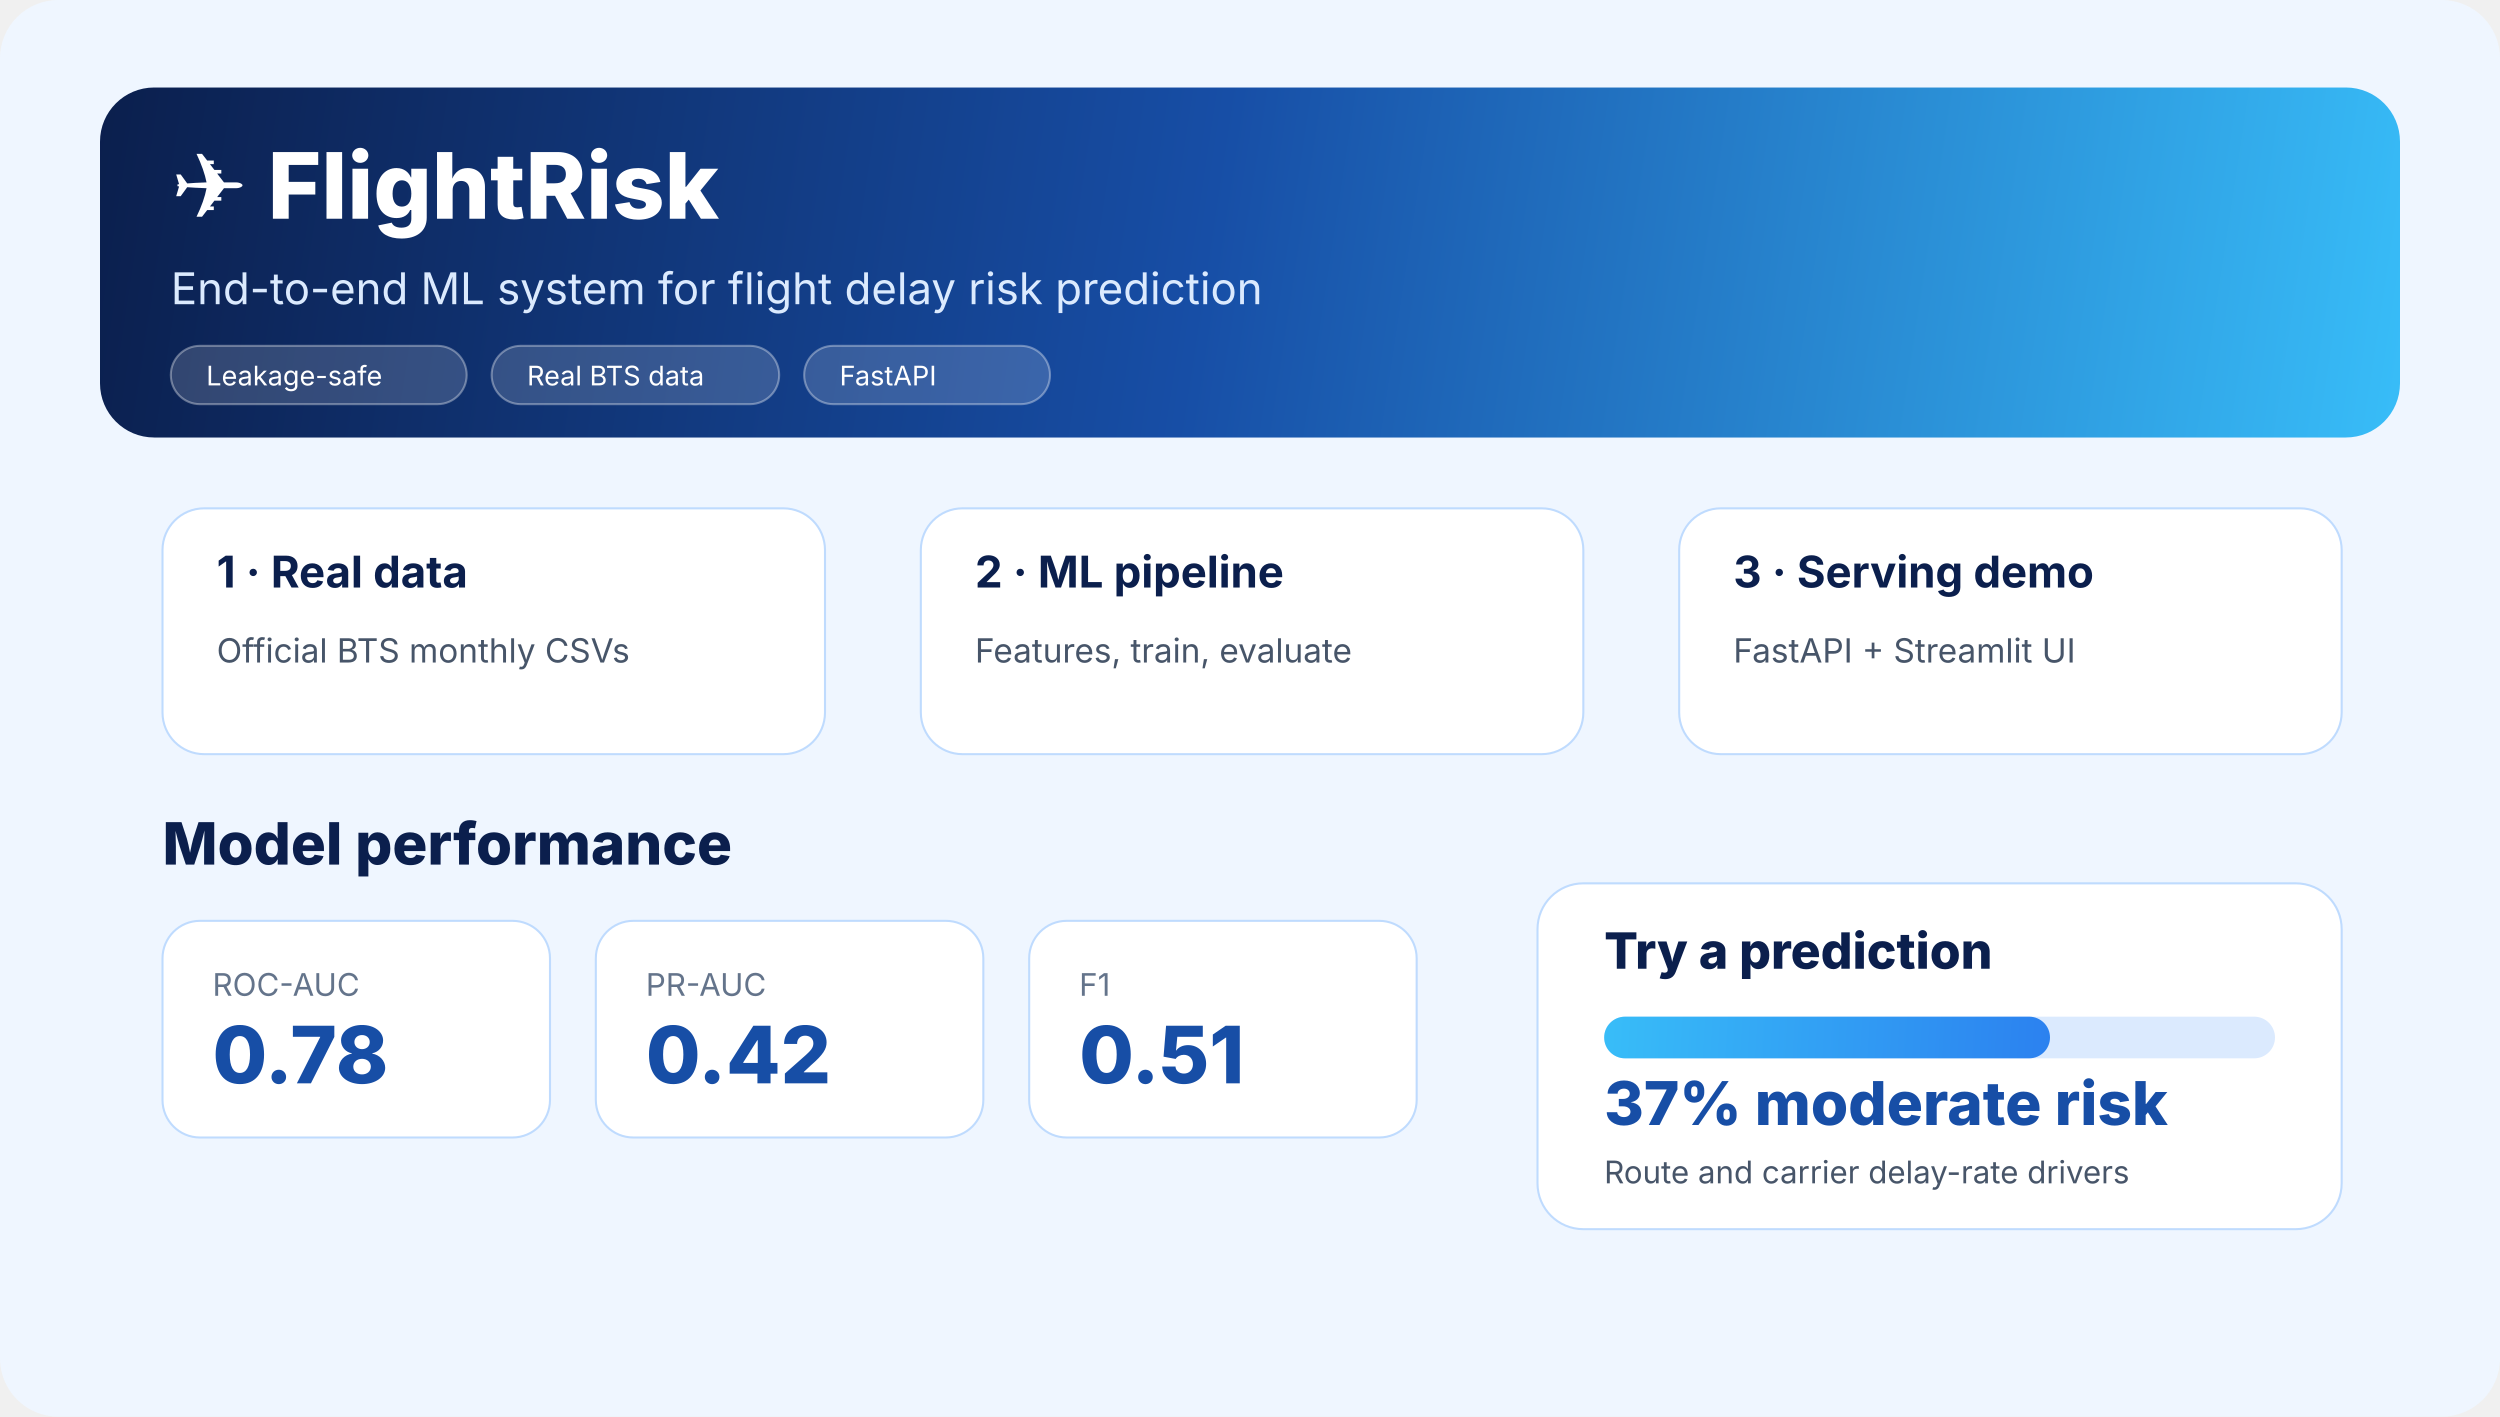
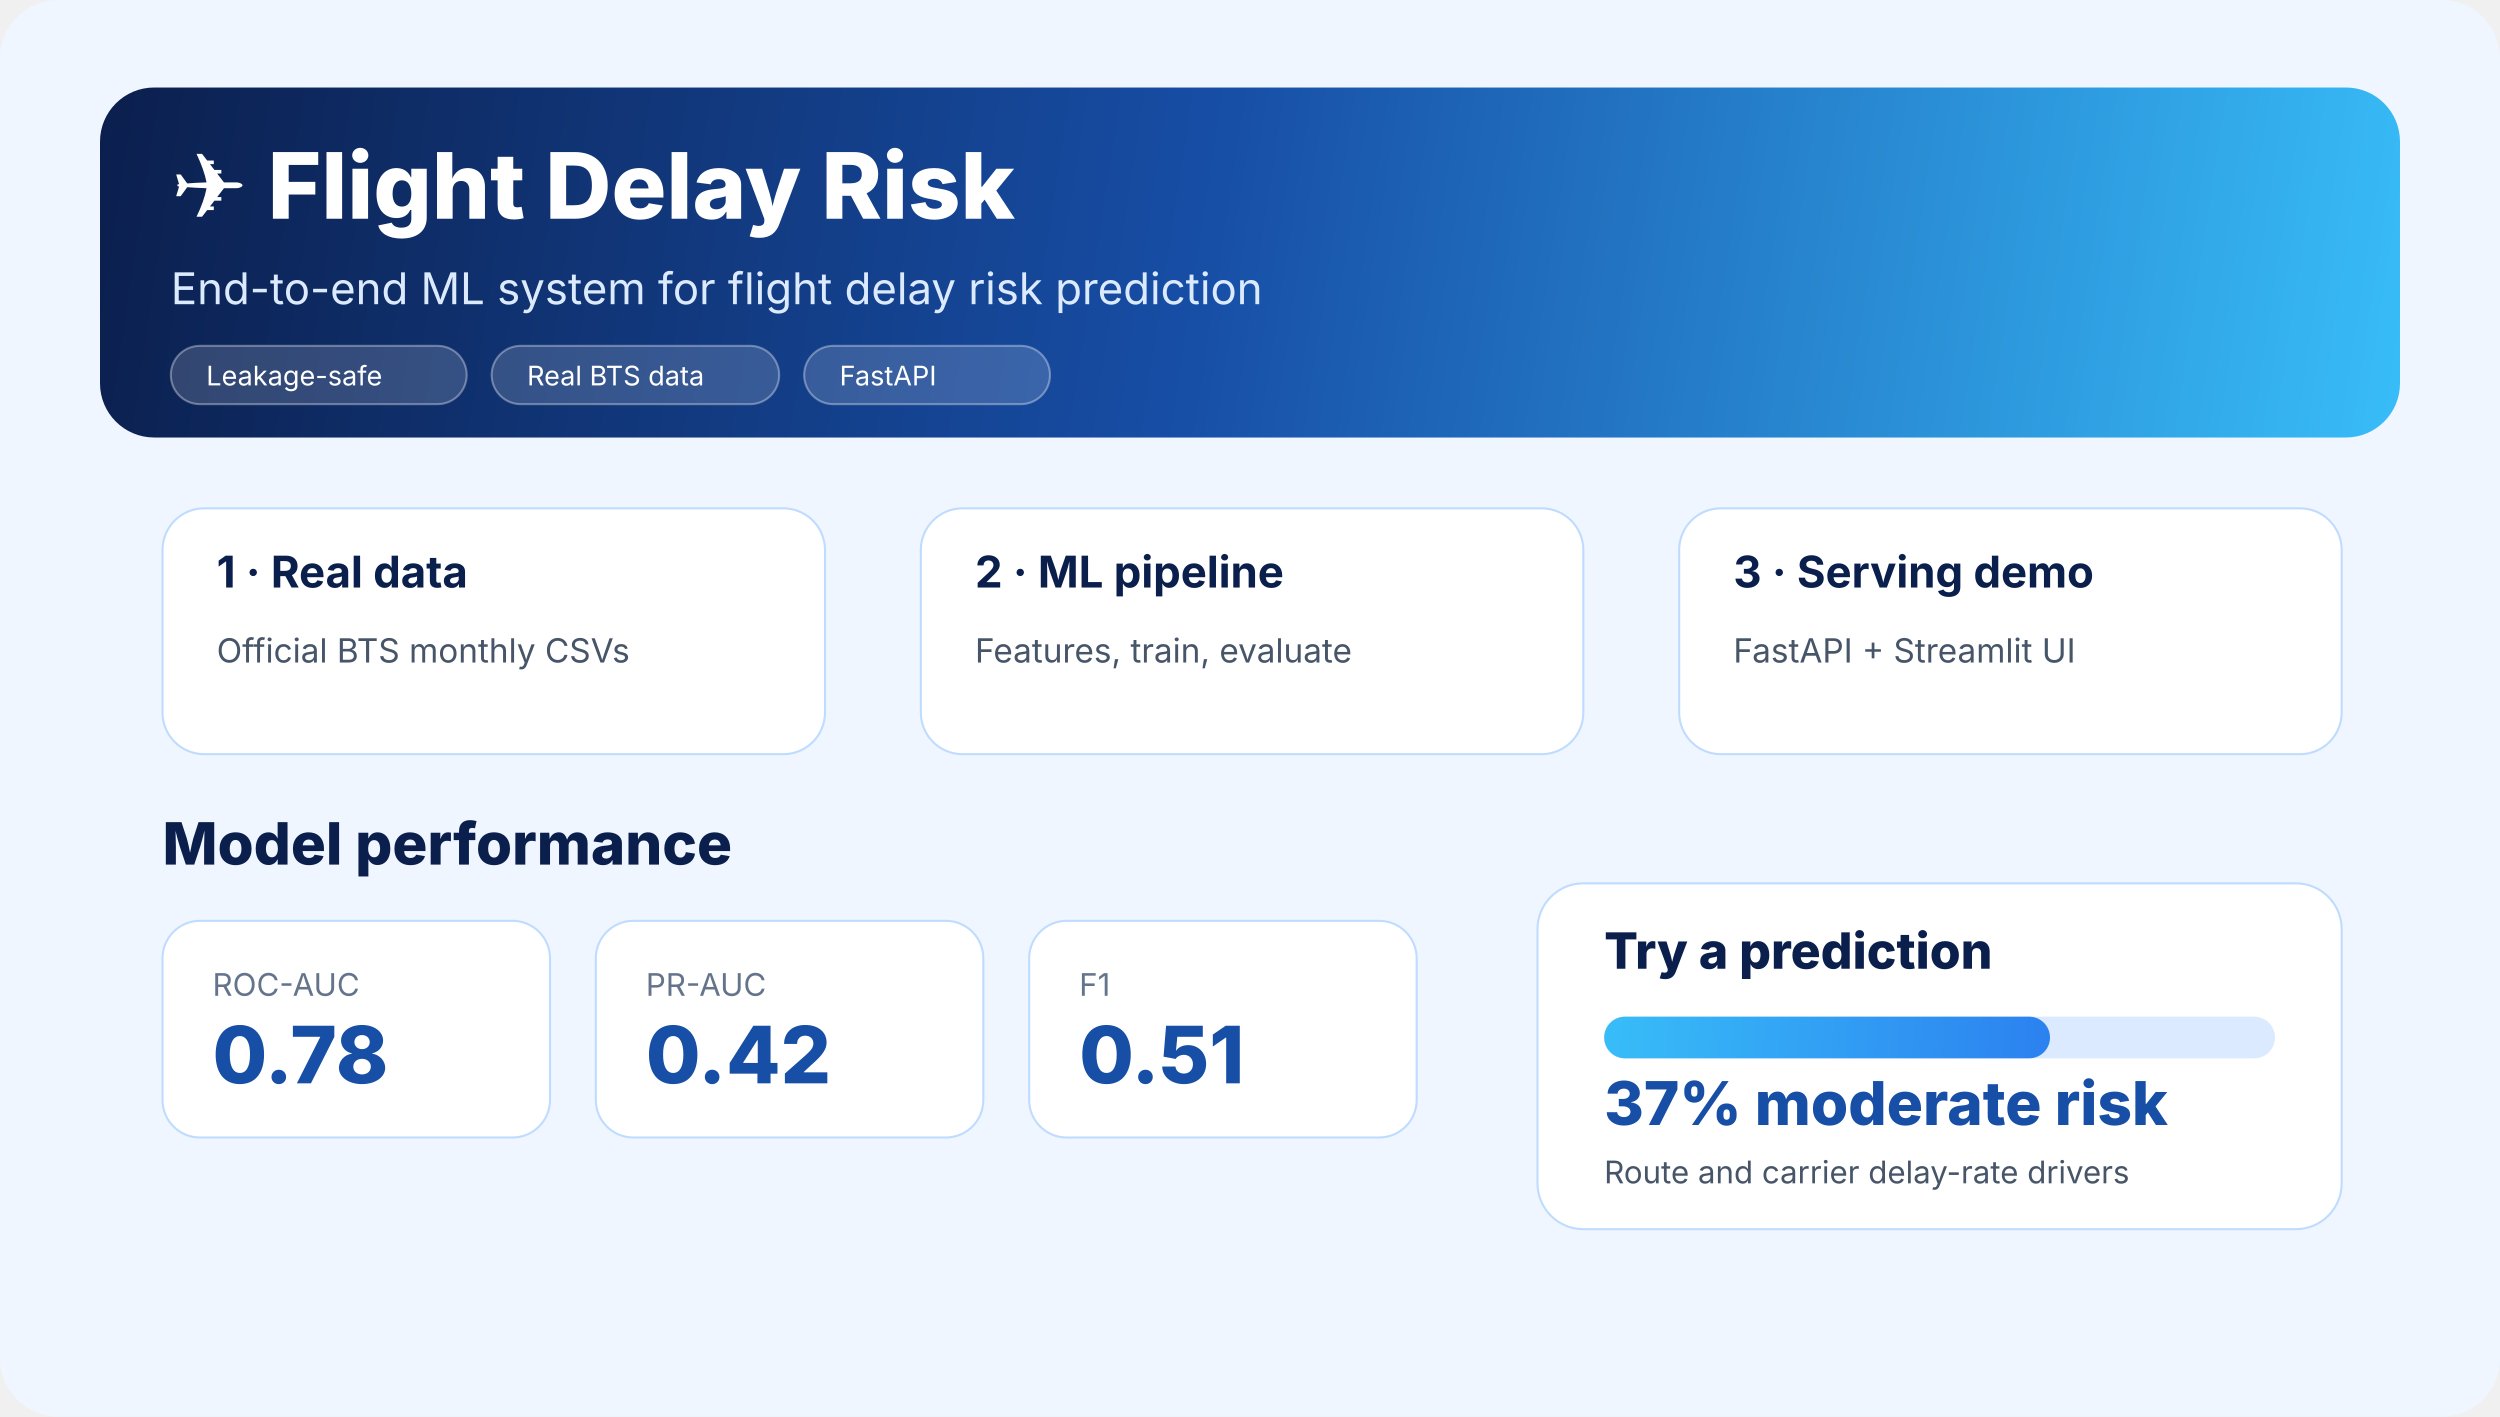
<svg xmlns="http://www.w3.org/2000/svg" width="1200" height="680" viewBox="0 0 1200 680" fill="none">
  <rect width="1200" height="680" rx="28" fill="#EFF6FF" />
  <rect x="48" y="42" width="1104" height="168" rx="26" fill="url(#g1)" />
-   <text x="82" y="105" fill="white" font-family="Inter,Arial" font-size="44" font-weight="800">✈️ FlightRisk</text>
+   <text x="82" y="105" fill="white" font-family="Inter,Arial" font-size="44" font-weight="800">✈️ Flight Delay Risk</text>
  <text x="82" y="146" fill="#DBEAFE" font-family="Inter,Arial" font-size="21">End-to-end ML system for flight delay risk prediction</text>
  <rect x="82" y="166" width="142" height="28" rx="14" fill="white" fill-opacity="0.16" stroke="white" stroke-opacity="0.35" />
  <text x="99" y="185" fill="white" font-family="Inter,Arial" font-size="13">Leakage-safe</text>
  <rect x="236" y="166" width="138" height="28" rx="14" fill="white" fill-opacity="0.16" stroke="white" stroke-opacity="0.35" />
  <text x="253" y="185" fill="white" font-family="Inter,Arial" font-size="13">Real BTS data</text>
  <rect x="386" y="166" width="118" height="28" rx="14" fill="white" fill-opacity="0.16" stroke="white" stroke-opacity="0.35" />
  <text x="403" y="185" fill="white" font-family="Inter,Arial" font-size="13">FastAPI</text>
  <rect x="78" y="244" width="318" height="118" rx="20" fill="white" stroke="#BFDBFE" />
  <text x="104" y="282" fill="#0B1F4D" font-family="Inter,Arial" font-size="21" font-weight="750">1 · Real data</text>
  <text x="104" y="318" fill="#475569" font-family="Inter,Arial" font-size="16">Official BTS monthly CSVs</text>
  <rect x="442" y="244" width="318" height="118" rx="20" fill="white" stroke="#BFDBFE" />
  <text x="468" y="282" fill="#0B1F4D" font-family="Inter,Arial" font-size="21" font-weight="750">2 · ML pipeline</text>
  <text x="468" y="318" fill="#475569" font-family="Inter,Arial" font-size="16">Features, train, evaluate</text>
  <rect x="806" y="244" width="318" height="118" rx="20" fill="white" stroke="#BFDBFE" />
  <text x="832" y="282" fill="#0B1F4D" font-family="Inter,Arial" font-size="21" font-weight="750">3 · Serving demo</text>
  <text x="832" y="318" fill="#475569" font-family="Inter,Arial" font-size="16">FastAPI + Streamlit UI</text>
  <text x="78" y="415" fill="#0B1F4D" font-family="Inter,Arial" font-size="28" font-weight="800">Model performance</text>
  <g>
    <rect x="78" y="442" width="186" height="104" rx="18" fill="white" stroke="#BFDBFE" />
    <text x="102" y="478" fill="#64748B" font-family="Inter,Arial" font-size="15">ROC-AUC</text>
    <text x="102" y="520" fill="#174EA6" font-family="Inter,Arial" font-size="38" font-weight="800">0.78</text>
  </g>
  <g>
    <rect x="286" y="442" width="186" height="104" rx="18" fill="white" stroke="#BFDBFE" />
    <text x="310" y="478" fill="#64748B" font-family="Inter,Arial" font-size="15">PR-AUC</text>
    <text x="310" y="520" fill="#174EA6" font-family="Inter,Arial" font-size="38" font-weight="800">0.42</text>
  </g>
  <g>
    <rect x="494" y="442" width="186" height="104" rx="18" fill="white" stroke="#BFDBFE" />
    <text x="518" y="478" fill="#64748B" font-family="Inter,Arial" font-size="15">F1</text>
    <text x="518" y="520" fill="#174EA6" font-family="Inter,Arial" font-size="38" font-weight="800">0.51</text>
  </g>
  <rect x="738" y="424" width="386" height="166" rx="22" fill="white" stroke="#BFDBFE" />
  <text x="770" y="465" fill="#0B1F4D" font-family="Inter,Arial" font-size="24" font-weight="800">Try a prediction</text>
  <rect x="770" y="488" width="322" height="20" rx="10" fill="#DBEAFE" />
  <rect x="770" y="488" width="214" height="20" rx="10" fill="url(#g2)" />
  <text x="770" y="540" fill="#174EA6" font-family="Inter,Arial" font-size="29" font-weight="800">37% moderate risk</text>
  <text x="770" y="568" fill="#475569" font-family="Inter,Arial" font-size="15">Route and carrier delay-rate drivers</text>
  <defs>
    <linearGradient id="g1" x1="48" y1="42" x2="1152" y2="210" gradientUnits="userSpaceOnUse">
      <stop stop-color="#0B1F4D" />
      <stop offset="0.48" stop-color="#174EA6" />
      <stop offset="1" stop-color="#38BDF8" />
    </linearGradient>
    <linearGradient id="g2" x1="770" y1="488" x2="1092" y2="508" gradientUnits="userSpaceOnUse">
      <stop stop-color="#38BDF8" />
      <stop offset="1" stop-color="#2563EB" />
    </linearGradient>
  </defs>
</svg>
